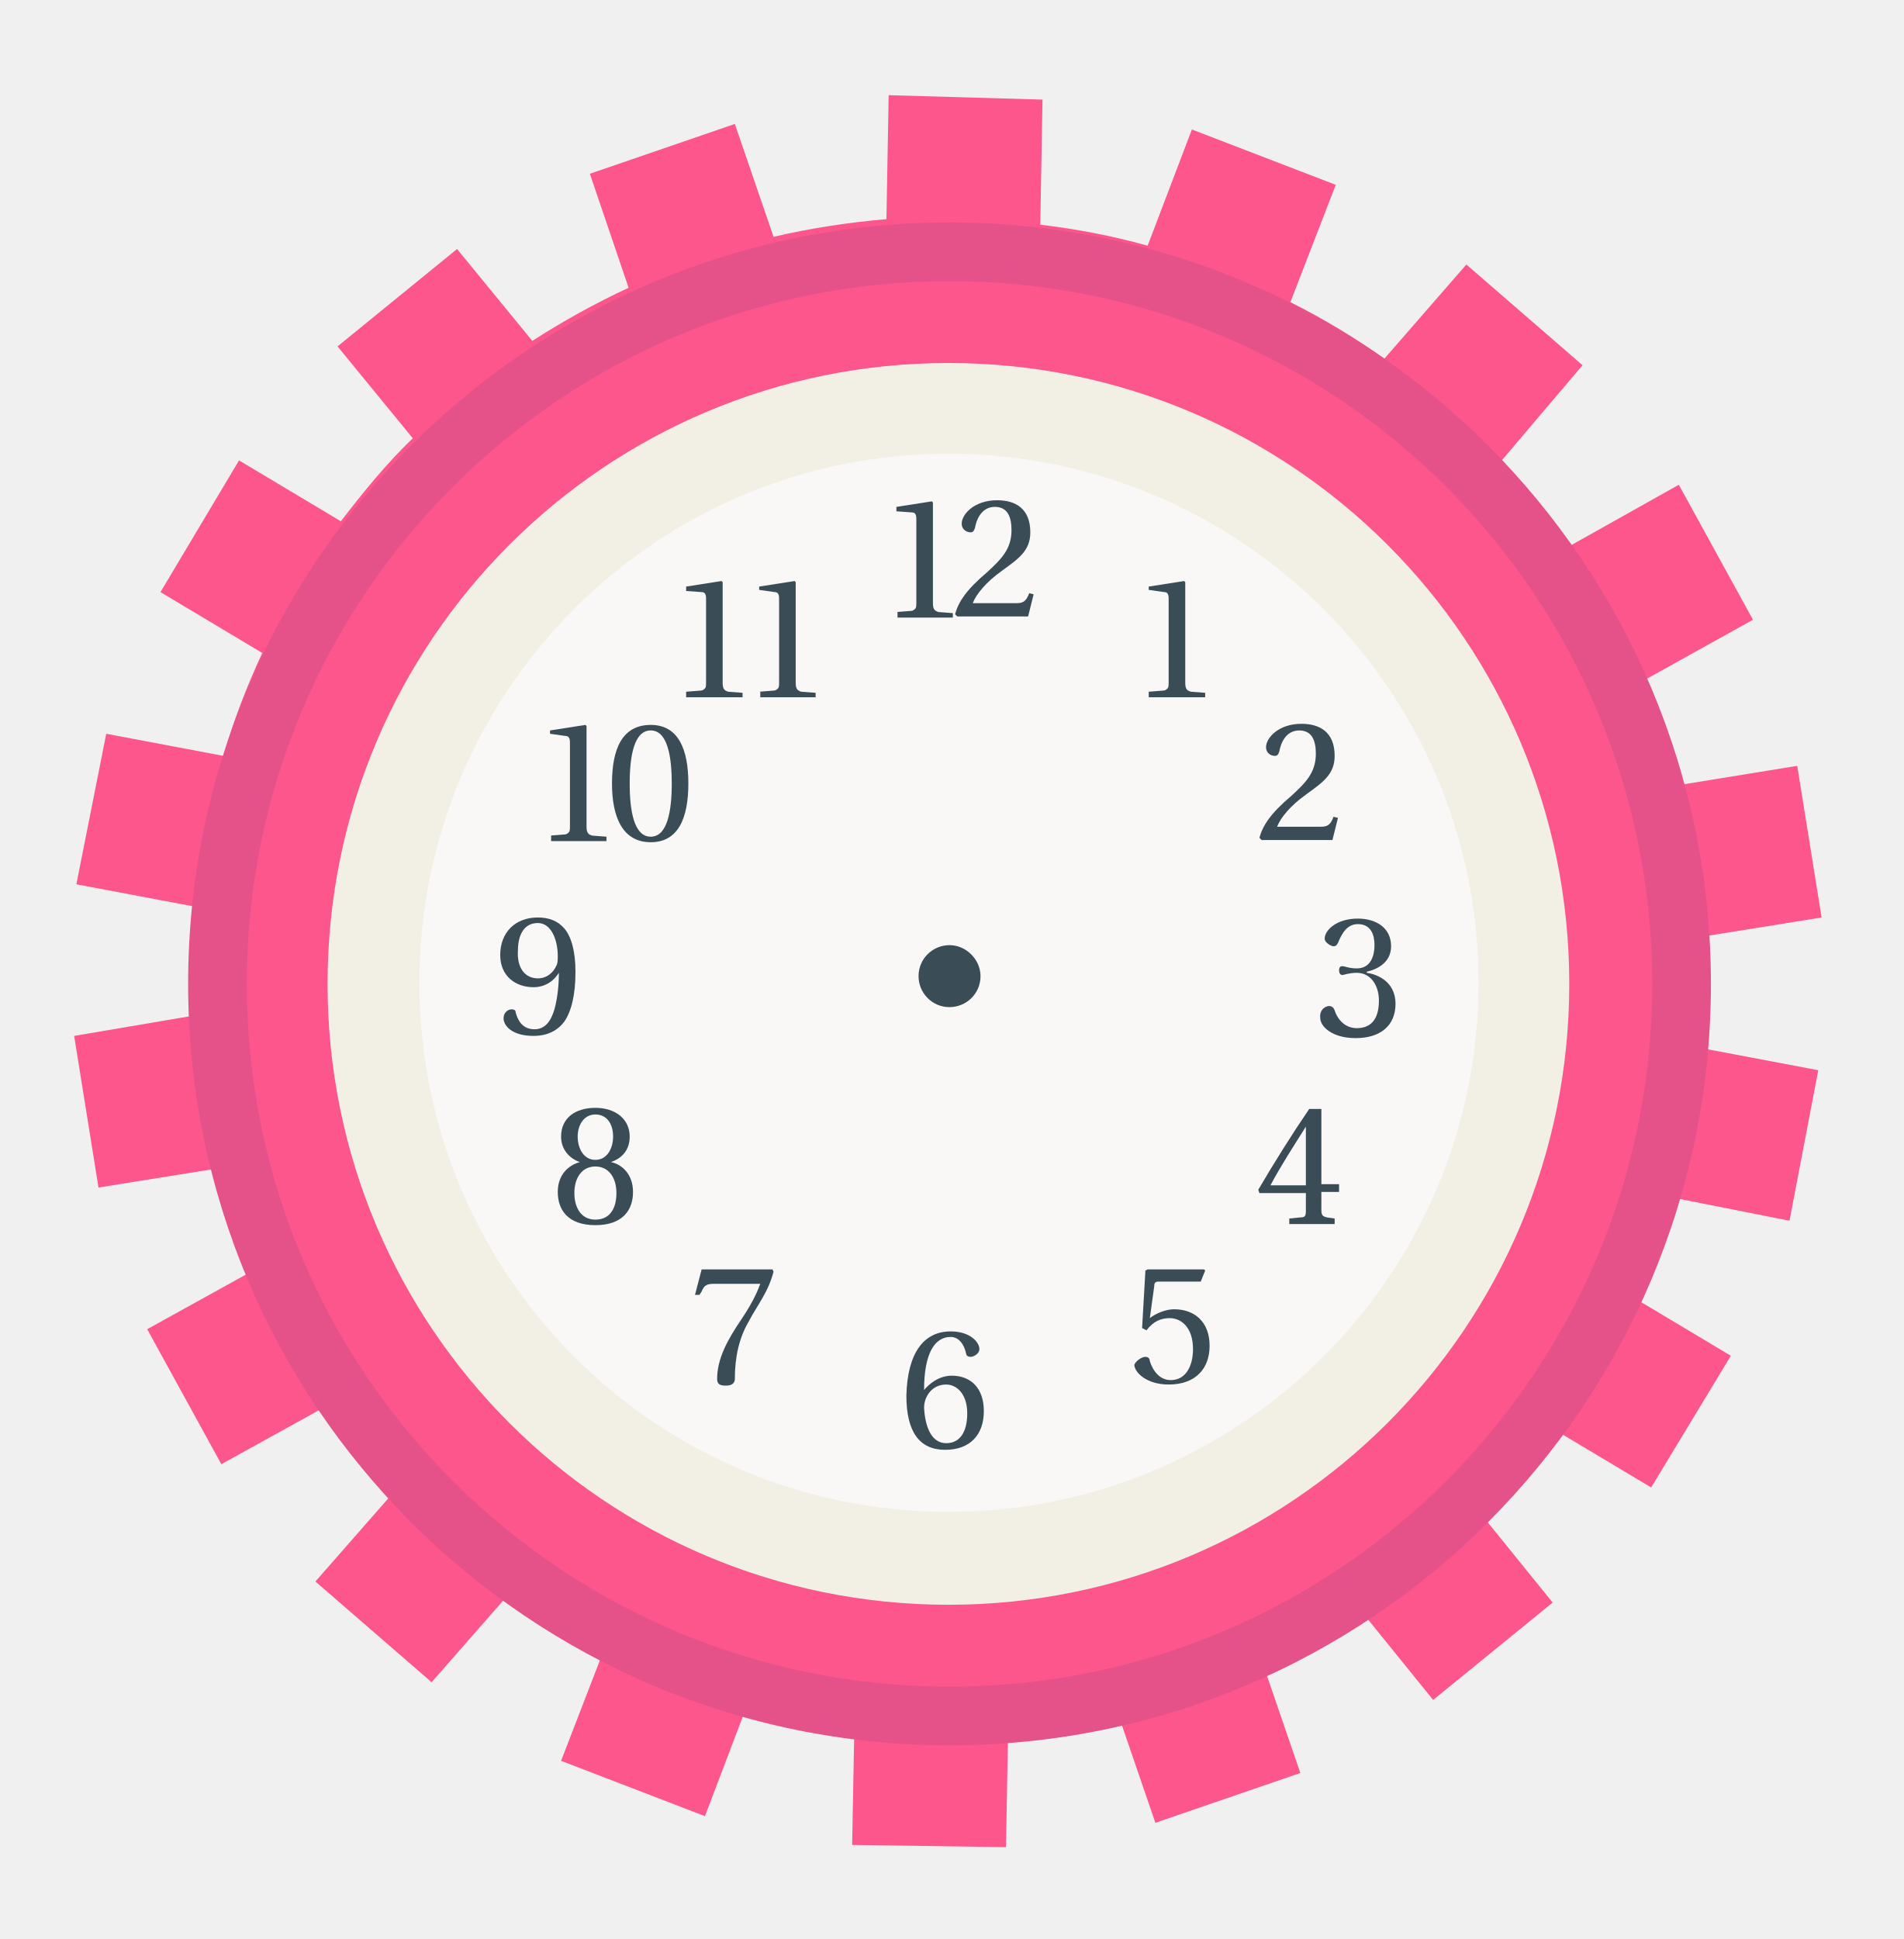
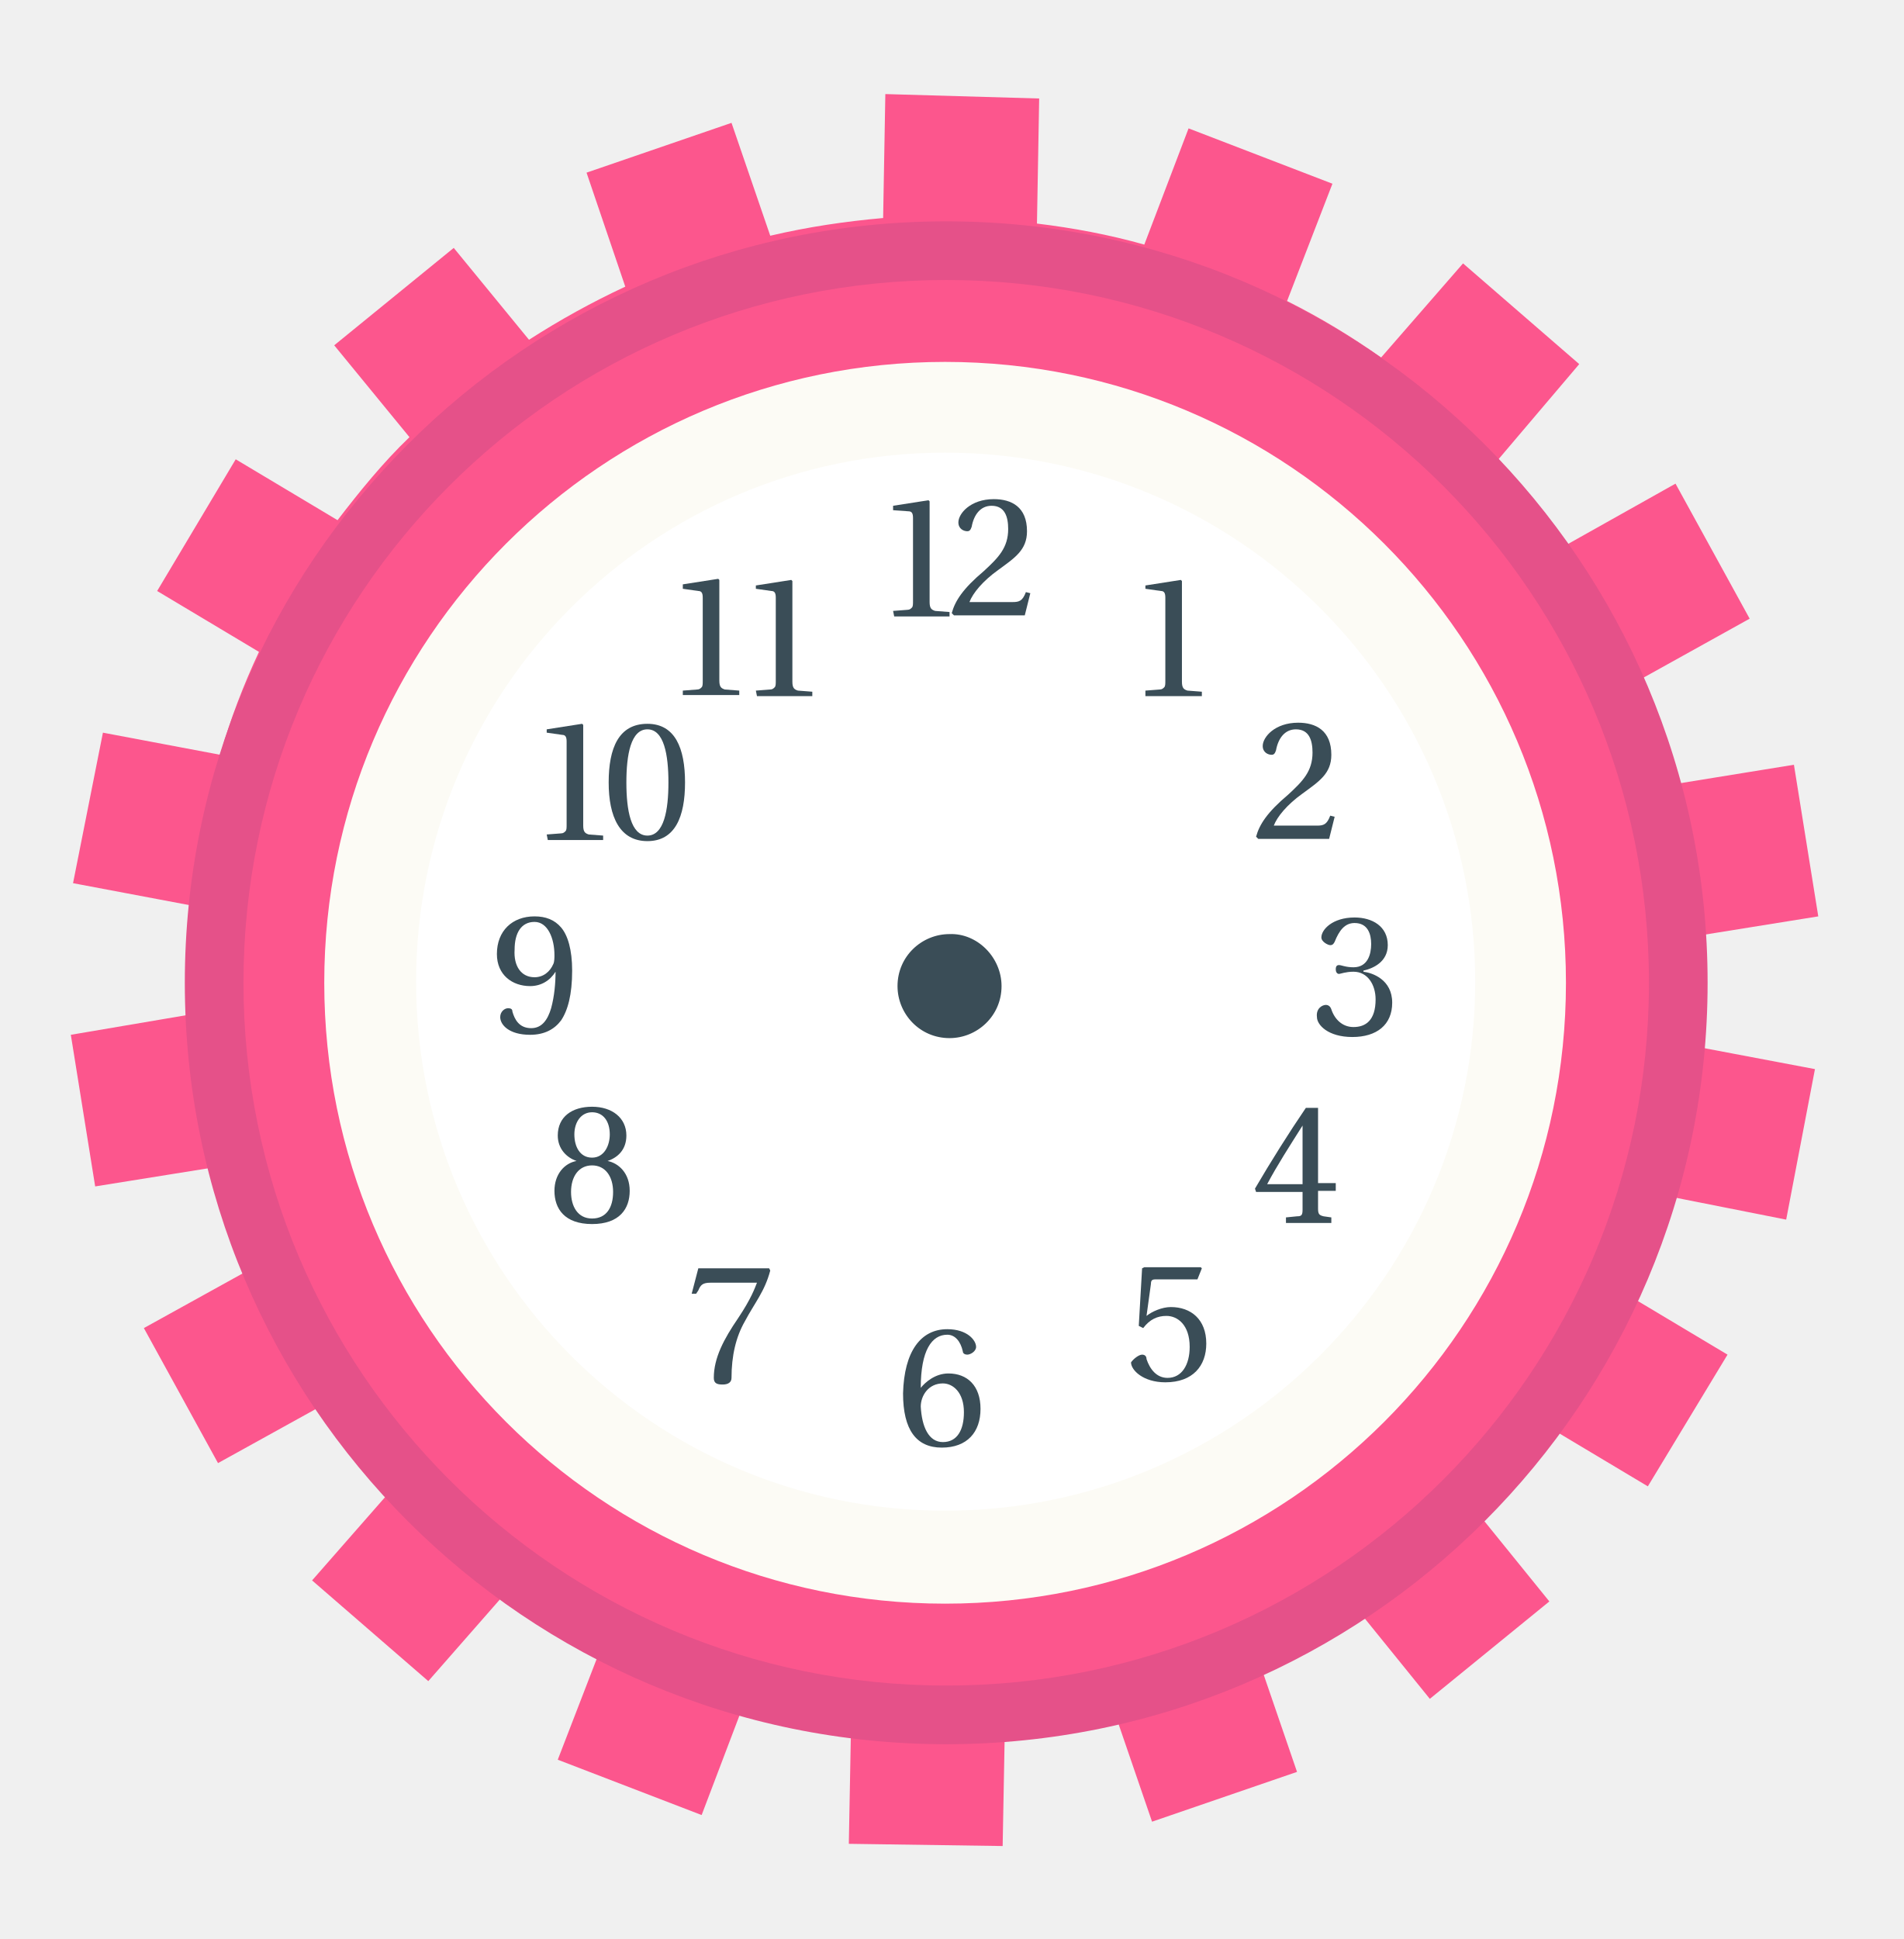
- <svg xmlns="http://www.w3.org/2000/svg" version="1.1" id="Слой_1" x="0px" y="0px" viewBox="0 0 172 175.2" style="enable-background:new 0 0 172 175.2;" xml:space="preserve">
+ <svg xmlns="http://www.w3.org/2000/svg" version="1.1" id="Слой_1" x="0px" y="0px" viewBox="16 -36.2 172 175.2" style="enable-background:new 16 -36.2 172 175.2;" xml:space="preserve">
  <style type="text/css">
	.st0{fill:#FC568D;}
	.st1{fill:#E55189;}
- 	.st2{fill:#F2F0E4;}
- 	.st3{fill:#F9F8F7;}
+ 	.st2{fill:#FCFBF5;}
+ 	.st3{fill:#FFFFFF;}
	.st4{fill:#3A4D57;}
</style>
-   <g id="XMLID_126_">
-     <g id="XMLID_563_">
-       <path id="XMLID_564_" class="st0" d="M150.1,65.7c-0.5-1.4-1.1-2.9-1.6-4.2l9.9-5.5l-6.7-12.2l-9.8,5.5c-1.9-2.7-4-5.3-6.2-7.7    L143,33l-10.5-9.1l-7.4,8.5c-2.7-1.9-5.5-3.6-8.5-5.1l4.1-10.6l-13-5l-4,10.5c-3.2-0.9-6.4-1.5-9.7-1.9l0.2-11.3L80.3,8.6    l-0.2,11.2c-3.4,0.3-6.8,0.8-10.2,1.6l-3.5-10.2l-13.1,4.5L56.8,26c-3,1.4-5.9,3-8.7,4.8l-6.8-8.3l-10.8,8.8l6.8,8.3    c-2.4,2.3-4.5,4.9-6.5,7.5l-9.2-5.5l-7.1,11.9l9.2,5.5c-1.4,3-2.6,6.1-3.5,9.3l-10.6-2L6.9,79.9l10.6,2c-0.3,3.3-0.3,6.6-0.2,9.9    L6.7,93.6l2.2,13.7l10.6-1.7c0.4,1.6,0.9,3.2,1.4,4.7c0.5,1.6,1.2,3.1,1.8,4.6l-9.4,5.2l6.7,12.2l9.4-5.2c1.9,2.7,4,5.3,6.2,7.7    l-7.1,8.1l10.5,9.1l7.1-8.1c2.7,1.9,5.5,3.6,8.5,5.1l-3.9,10.1l13,5l3.8-10c3.2,0.9,6.4,1.5,9.7,1.9l-0.2,10.7l13.9,0.2l0.2-10.8    c3.3-0.3,6.5-0.8,9.8-1.6l3.5,10.2l13.1-4.5l-3.5-10.2c3-1.4,5.9-3,8.7-4.8l6.8,8.4l10.8-8.8l-6.8-8.4c2.3-2.3,4.5-4.9,6.5-7.5    l9.2,5.5l7.2-11.9l-9.2-5.5c1.3-2.9,2.5-5.8,3.4-8.9l11.1,2.2l2.6-13.6l-11.1-2.1c0.3-3.3,0.4-6.6,0.2-9.9l11.2-1.8l-2.2-13.7    l-11.1,1.8C151.2,69.2,150.7,67.4,150.1,65.7z M102.4,137.1c-27.1,9.3-56.6-5-65.9-32.1c-9.3-27.1,5-56.6,32.1-66    c27.1-9.3,56.6,5,65.9,32.1C143.9,98.2,129.5,127.7,102.4,137.1z" />
+   <g id="XMLID_563_">
+     <path id="XMLID_564_" class="st0" d="M165.8,29.4c-0.5-1.4-1.1-2.9-1.6-4.2l9.9-5.5l-6.7-12.2l-9.8,5.5c-1.9-2.7-4-5.3-6.2-7.7   l7.3-8.6l-10.5-9.1l-7.4,8.5c-2.7-1.9-5.5-3.6-8.5-5.1l4.1-10.6l-13-5l-4,10.5c-3.2-0.9-6.4-1.5-9.7-1.9l0.2-11.3L96-27.7   l-0.2,11.2c-3.4,0.3-6.8,0.8-10.2,1.6l-3.5-10.2L69-20.6l3.5,10.3c-3,1.4-5.9,3-8.7,4.8L57-13.8L46.2-5L53,3.3   c-2.4,2.3-4.5,4.9-6.5,7.5l-9.2-5.5l-7.1,11.9l9.2,5.5c-1.4,3-2.6,6.1-3.5,9.3l-10.6-2l-2.7,13.6l10.6,2c-0.3,3.3-0.3,6.6-0.2,9.9   l-10.6,1.8l2.2,13.7l10.6-1.7c0.4,1.6,0.9,3.2,1.4,4.7c0.5,1.6,1.2,3.1,1.8,4.6L29,83.8l6.7,12.2l9.4-5.2c1.9,2.7,4,5.3,6.2,7.7   l-7.1,8.1l10.5,9.1l7.1-8.1c2.7,1.9,5.5,3.6,8.5,5.1l-3.9,10.1l13,5l3.8-10c3.2,0.9,6.4,1.5,9.7,1.9l-0.2,10.7l13.9,0.2l0.2-10.8   c3.3-0.3,6.5-0.8,9.8-1.6l3.5,10.2l13.1-4.5l-3.5-10.2c3-1.4,5.9-3,8.7-4.8l6.8,8.4l10.8-8.8l-6.8-8.4c2.3-2.3,4.5-4.9,6.5-7.5   l9.2,5.5l7.2-11.9l-9.2-5.5c1.3-2.9,2.5-5.8,3.4-8.9l11.1,2.2l2.6-13.6l-11.1-2.1c0.3-3.3,0.4-6.6,0.2-9.9l11.2-1.8l-2.2-13.7   L167,34.7C166.9,32.9,166.4,31.1,165.8,29.4z M118.1,100.8c-27.1,9.3-56.6-5-65.9-32.1s5-56.6,32.1-66c27.1-9.3,56.6,5,65.9,32.1   C159.6,61.9,145.2,91.4,118.1,100.8z" />
+   </g>
+   <path id="XMLID_562_" class="st1" d="M101.5-16.2c-38,0-68.8,30.8-68.8,68.8s30.8,68.8,68.8,68.8s68.8-30.8,68.8-68.8  S139.5-16.2,101.5-16.2z" />
+   <ellipse id="XMLID_561_" class="st0" cx="101.5" cy="52.6" rx="63.5" ry="63.5" />
+   <path id="XMLID_560_" class="st2" d="M101.4-3.5c-31,0-56.1,25.1-56.1,56.1s25.1,56.1,56.1,56.1s56.1-25.1,56.1-56.1  S132.4-3.5,101.4-3.5z" />
+   <path id="XMLID_559_" class="st3" d="M101.4,4.7C75,4.7,53.6,26.1,53.6,52.5s21.4,47.8,47.8,47.8s47.9-21.4,47.9-47.8  S127.8,4.7,101.4,4.7z" />
+   <g id="XMLID_519_">
+     <path id="XMLID_556_" class="st4" d="M64.3,46.6c1,0,1.8,0.3,2.4,1s1,2,1,3.9c0,2.2-0.4,3.6-1,4.5c-0.6,0.8-1.5,1.3-2.8,1.3   c-1.9,0-2.7-0.9-2.7-1.6c0-0.5,0.4-0.8,0.7-0.8s0.4,0.1,0.4,0.3c0.2,0.7,0.6,1.5,1.7,1.5c1,0,1.5-0.8,1.8-1.8   c0.3-1.1,0.4-2.3,0.4-3.3l0,0c-0.5,0.8-1.3,1.3-2.3,1.3c-1.6,0-3-1-3-2.9C60.9,47.9,62.3,46.6,64.3,46.6z M64.3,52.1   c0.8,0,1.4-0.5,1.7-1.2c0.1-0.2,0.1-0.6,0.1-0.8c0-1.5-0.6-3-1.8-3s-1.8,1-1.8,2.5C62.4,51.1,63.1,52.1,64.3,52.1z" />
+     <g id="XMLID_551_">
+       <path id="XMLID_554_" class="st4" d="M96.7,19l1.3-0.1c0.2,0,0.3-0.1,0.4-0.2s0.1-0.3,0.1-0.6v-7.5c0-0.4-0.1-0.6-0.4-0.6    l-1.4-0.1V9.5L99.9,9l0.1,0.1v9.1c0,0.6,0.2,0.7,0.5,0.8l1.3,0.1v0.4h-5L96.7,19L96.7,19z" />
+       <path id="XMLID_552_" class="st4" d="M104.9,15.4c1.3-1.2,2.2-2.1,2.2-3.8c0-1.1-0.3-2.1-1.5-2.1c-1,0-1.6,0.8-1.8,1.9    c-0.1,0.3-0.2,0.4-0.4,0.4c-0.3,0-0.8-0.2-0.8-0.8c0-0.8,1.1-2.1,3.2-2.1c1.6,0,3,0.7,3,2.9c0,1.7-1.1,2.4-2.6,3.5    c-1.4,1-2.3,2.1-2.6,2.9h3.9c0.6,0,0.9-0.1,1.2-0.9l0.4,0.1l-0.5,2h-6.4l-0.2-0.2C102.3,18.1,103,17,104.9,15.4z" />
    </g>
-     <path id="XMLID_562_" class="st1" d="M85.8,20.1c-38,0-68.8,30.8-68.8,68.8c0,38,30.8,68.8,68.8,68.8c38,0,68.8-30.8,68.8-68.8   C154.6,50.9,123.8,20.1,85.8,20.1z" />
-     <ellipse id="XMLID_561_" class="st0" cx="85.8" cy="88.9" rx="63.5" ry="63.5" />
-     <path id="XMLID_560_" class="st2" d="M85.7,32.8c-31,0-56.1,25.1-56.1,56.1c0,31,25.1,56.1,56.1,56.1c31,0,56.1-25.1,56.1-56.1   C141.8,57.9,116.7,32.8,85.7,32.8z" />
-     <path id="XMLID_559_" class="st3" d="M85.7,41c-26.4,0-47.8,21.4-47.8,47.8c0,26.4,21.4,47.8,47.8,47.8c26.4,0,47.9-21.4,47.9-47.8   C133.6,62.4,112.1,41,85.7,41z" />
-     <g id="XMLID_519_">
-       <path id="XMLID_556_" class="st4" d="M48.6,82.9c1,0,1.8,0.3,2.4,1c0.6,0.7,1,2,1,3.9c0,2.2-0.4,3.6-1,4.5    c-0.6,0.8-1.5,1.3-2.8,1.3c-1.9,0-2.7-0.9-2.7-1.6c0-0.5,0.4-0.8,0.7-0.8c0.3,0,0.4,0.1,0.4,0.3c0.2,0.7,0.6,1.5,1.7,1.5    c1,0,1.5-0.8,1.8-1.8c0.3-1.1,0.4-2.3,0.4-3.3h0c-0.5,0.8-1.3,1.3-2.3,1.3c-1.6,0-3-1-3-2.9C45.2,84.2,46.6,82.9,48.6,82.9z     M48.6,88.4c0.8,0,1.4-0.5,1.7-1.2c0.1-0.2,0.1-0.6,0.1-0.8c0-1.5-0.6-3-1.8-3c-1.2,0-1.8,1-1.8,2.5    C46.7,87.4,47.4,88.4,48.6,88.4z" />
-       <g id="XMLID_551_">
-         <path id="XMLID_554_" class="st4" d="M81,55.3l1.3-0.1c0.2,0,0.3-0.1,0.4-0.2c0.1-0.1,0.1-0.3,0.1-0.6v-7.5     c0-0.4-0.1-0.6-0.4-0.6L81,46.2v-0.4l3.2-0.5l0.1,0.1v9.1c0,0.6,0.2,0.7,0.5,0.8l1.3,0.1v0.4h-5V55.3z" />
-         <path id="XMLID_552_" class="st4" d="M89.2,51.7c1.3-1.2,2.2-2.1,2.2-3.8c0-1.1-0.3-2.1-1.5-2.1c-1,0-1.6,0.8-1.8,1.9     c-0.1,0.3-0.2,0.4-0.4,0.4c-0.3,0-0.8-0.2-0.8-0.8c0-0.8,1.1-2.1,3.2-2.1c1.6,0,3,0.7,3,2.9c0,1.7-1.1,2.4-2.6,3.5     c-1.4,1-2.3,2.1-2.6,2.9h3.9c0.6,0,0.9-0.1,1.2-0.9l0.4,0.1l-0.5,2h-6.4l-0.2-0.2C86.6,54.4,87.3,53.3,89.2,51.7z" />
-       </g>
-       <path id="XMLID_549_" class="st4" d="M103.8,62.5l1.3-0.1c0.2,0,0.3-0.1,0.4-0.2c0.1-0.1,0.1-0.3,0.1-0.6v-7.5    c0-0.4-0.1-0.6-0.4-0.6l-1.4-0.2V53l3.2-0.5l0.1,0.1v9.1c0,0.6,0.2,0.7,0.5,0.8l1.3,0.1V63h-5.1V62.5z" />
-       <path id="XMLID_547_" class="st4" d="M116.7,71.9c1.3-1.2,2.2-2.1,2.2-3.8c0-1.1-0.3-2.1-1.5-2.1c-1,0-1.6,0.8-1.8,1.9    c-0.1,0.3-0.2,0.4-0.4,0.4c-0.3,0-0.8-0.2-0.8-0.8c0-0.8,1.1-2.1,3.2-2.1c1.6,0,3,0.7,3,2.9c0,1.7-1.1,2.4-2.6,3.5    c-1.4,1-2.3,2.1-2.6,2.9h3.9c0.6,0,0.9-0.1,1.2-0.9l0.4,0.1l-0.5,2H114l-0.2-0.2C114.1,74.6,114.8,73.5,116.7,71.9z" />
-       <path id="XMLID_545_" class="st4" d="M120.1,90.9c0.2,0,0.4,0.1,0.5,0.4c0.3,0.9,1,1.6,2,1.6c1.1,0,2-0.6,2-2.5    c0-1.3-0.7-2.5-2-2.5c-0.7,0-1.2,0.2-1.3,0.2c-0.2,0-0.3-0.2-0.3-0.4c0-0.3,0.1-0.4,0.3-0.4c0.2,0,0.6,0.2,1.3,0.2    c1.3,0,1.6-1.2,1.6-2.1c0-0.9-0.3-1.9-1.5-1.9c-0.9,0-1.4,0.7-1.8,1.7c-0.1,0.2-0.2,0.3-0.4,0.3c-0.2,0-0.8-0.3-0.8-0.7    c0-0.7,1-1.8,3-1.8c1.6,0,3,0.8,3,2.5c0,1.5-1.3,2.1-2.2,2.3v0.1c0.8,0.1,2.6,0.7,2.6,2.8c0,2-1.4,3.1-3.6,3.1    c-2.2,0-3.2-1.1-3.2-1.8C119.2,91.2,119.8,90.9,120.1,90.9z" />
-       <path id="XMLID_542_" class="st4" d="M118.3,100.2h1.1v6.8h1.6v0.7h-1.6v1.6c0,0.5,0.1,0.6,0.5,0.7l0.7,0.1v0.5h-4.1v-0.5l1-0.1    c0.4,0,0.5-0.1,0.5-0.6v-1.6h-4.2l-0.1-0.3C115.1,105.1,116.8,102.4,118.3,100.2z M118,107.1v-5.3h0c-1.2,1.9-2.3,3.6-3.2,5.3H118    z" />
-       <path id="XMLID_540_" class="st4" d="M103.5,122.6c0.2,0,0.4,0.1,0.4,0.4c0.3,0.9,0.9,1.7,1.9,1.7c1.3,0,2-1.2,2-2.8    c0-2-1.1-2.8-2.1-2.8c-0.8,0-1.5,0.3-2.1,1.1l-0.4-0.2l0.3-5.2l0.2-0.1h5.1l0.1,0.1l-0.4,1h-3.8c-0.3,0-0.4,0.1-0.4,0.4l-0.4,2.9    l0,0c0.5-0.4,1.4-0.8,2.2-0.8c1.8,0,3.2,1.1,3.2,3.3c0,2-1.2,3.5-3.7,3.5c-2,0-3.1-1.1-3.1-1.8    C102.7,122.9,103.2,122.6,103.5,122.6z" />
-       <path id="XMLID_537_" class="st4" d="M85.9,120.3c1.8,0,2.6,1,2.6,1.6c0,0.4-0.5,0.7-0.8,0.7c-0.2,0-0.4-0.1-0.4-0.3    c-0.2-0.9-0.7-1.5-1.4-1.5c-1.4,0-2.4,1.4-2.4,4.8h0c0.4-0.5,1.3-1.3,2.5-1.3c1.7,0,2.9,1.1,2.9,3.2c0,2.1-1.2,3.5-3.5,3.5    c-2.3,0-3.5-1.6-3.5-4.9C82,122.2,83.5,120.3,85.9,120.3z M85.5,130.4c1.3,0,1.9-1.1,1.9-2.7c0-1.8-1-2.6-1.9-2.6    c-1.3,0-2,1.1-2,2.1C83.6,129,84.2,130.4,85.5,130.4z" />
-       <path id="XMLID_535_" class="st4" d="M63.4,114.7h6.4l0.1,0.2c-0.5,1.9-1.4,2.9-2.3,4.6c-0.8,1.4-1.2,3.1-1.2,5.1    c0,0.4-0.3,0.6-0.8,0.6c-0.5,0-0.8-0.1-0.8-0.6c0-1.8,0.9-3.5,2.2-5.4c1.2-1.8,1.5-2.7,1.7-3.2h-4.2c-0.7,0-0.9,0.2-1.1,0.7    l-0.2,0.3h-0.4L63.4,114.7z" />
-       <path id="XMLID_531_" class="st4" d="M52.4,105L52.4,105c-0.9-0.3-1.7-1.1-1.7-2.3c0-1.7,1.3-2.6,3.1-2.6c1.8,0,3.1,1,3.1,2.6    c0,1.3-0.8,2-1.7,2.3v0c1,0.2,2,1.1,2,2.7c0,1.6-0.9,3-3.4,3c-2.5,0-3.4-1.4-3.4-3C50.4,106.2,51.3,105.3,52.4,105z M53.8,110.2    c1.3,0,1.9-1,1.9-2.4c0-1.4-0.7-2.4-1.9-2.4c-1.2,0-1.9,1-1.9,2.4C51.9,109.1,52.5,110.2,53.8,110.2z M53.8,104.8    c1.1,0,1.6-1.1,1.6-2.1c0-1.2-0.6-2-1.6-2c-1,0-1.6,0.9-1.6,2C52.2,103.7,52.7,104.8,53.8,104.8z" />
-       <g id="XMLID_525_">
-         <path id="XMLID_529_" class="st4" d="M49.7,75.5l1.3-0.1c0.2,0,0.3-0.1,0.4-0.2c0.1-0.1,0.1-0.3,0.1-0.6v-7.5     c0-0.4-0.1-0.6-0.4-0.6l-1.4-0.2V66l3.2-0.5l0.1,0.1v9.1c0,0.6,0.2,0.7,0.5,0.8l1.3,0.1v0.4h-5V75.5z" />
-         <path id="XMLID_526_" class="st4" d="M58.8,65.5c2.5,0,3.4,2.2,3.4,5.3c0,3.1-0.9,5.3-3.4,5.3c-2.5,0-3.5-2.2-3.5-5.3     C55.3,67.7,56.2,65.5,58.8,65.5z M58.8,75.6c1.5,0,1.9-2.3,1.9-4.8c0-2.5-0.4-4.8-1.9-4.8c-1.5,0-1.9,2.3-1.9,4.8     C56.9,73.3,57.3,75.6,58.8,75.6z" />
-       </g>
-       <g id="XMLID_520_">
-         <path id="XMLID_523_" class="st4" d="M62,62.5l1.3-0.1c0.2,0,0.3-0.1,0.4-0.2c0.1-0.1,0.1-0.3,0.1-0.6v-7.5     c0-0.4-0.1-0.6-0.4-0.6L62,53.4V53l3.2-0.5l0.1,0.1v9.1c0,0.6,0.2,0.7,0.5,0.8l1.3,0.1V63H62V62.5z" />
-         <path id="XMLID_521_" class="st4" d="M68.6,62.5l1.3-0.1c0.2,0,0.3-0.1,0.4-0.2c0.1-0.1,0.1-0.3,0.1-0.6v-7.5     c0-0.4-0.1-0.6-0.4-0.6l-1.4-0.2V53l3.2-0.5l0.1,0.1v9.1c0,0.6,0.2,0.7,0.5,0.8l1.3,0.1V63h-5V62.5z" />
-       </g>
+     <path id="XMLID_549_" class="st4" d="M119.5,26.2l1.3-0.1c0.2,0,0.3-0.1,0.4-0.2s0.1-0.3,0.1-0.6v-7.5c0-0.4-0.1-0.6-0.4-0.6   l-1.4-0.2v-0.3l3.2-0.5l0.1,0.1v9.1c0,0.6,0.2,0.7,0.5,0.8l1.3,0.1v0.4h-5.1V26.2z" />
+     <path id="XMLID_547_" class="st4" d="M132.4,35.6c1.3-1.2,2.2-2.1,2.2-3.8c0-1.1-0.3-2.1-1.5-2.1c-1,0-1.6,0.8-1.8,1.9   c-0.1,0.3-0.2,0.4-0.4,0.4c-0.3,0-0.8-0.2-0.8-0.8c0-0.8,1.1-2.1,3.2-2.1c1.6,0,3,0.7,3,2.9c0,1.7-1.1,2.4-2.6,3.5   c-1.4,1-2.3,2.1-2.6,2.9h3.9c0.6,0,0.9-0.1,1.2-0.9l0.4,0.1l-0.5,2h-6.4l-0.2-0.2C129.8,38.3,130.5,37.2,132.4,35.6z" />
+     <path id="XMLID_545_" class="st4" d="M135.8,54.6c0.2,0,0.4,0.1,0.5,0.4c0.3,0.9,1,1.6,2,1.6c1.1,0,2-0.6,2-2.5   c0-1.3-0.7-2.5-2-2.5c-0.7,0-1.2,0.2-1.3,0.2c-0.2,0-0.3-0.2-0.3-0.4c0-0.3,0.1-0.4,0.3-0.4s0.6,0.2,1.3,0.2c1.3,0,1.6-1.2,1.6-2.1   s-0.3-1.9-1.5-1.9c-0.9,0-1.4,0.7-1.8,1.7c-0.1,0.2-0.2,0.3-0.4,0.3s-0.8-0.3-0.8-0.7c0-0.7,1-1.8,3-1.8c1.6,0,3,0.8,3,2.5   c0,1.5-1.3,2.1-2.2,2.3v0.1c0.8,0.1,2.6,0.7,2.6,2.8c0,2-1.4,3.1-3.6,3.1c-2.2,0-3.2-1.1-3.2-1.8C134.9,54.9,135.5,54.6,135.8,54.6   z" />
+     <path id="XMLID_542_" class="st4" d="M134,63.9h1.1v6.8h1.6v0.7h-1.6v1.6c0,0.5,0.1,0.6,0.5,0.7l0.7,0.1v0.5h-4.1v-0.5l1-0.1   c0.4,0,0.5-0.1,0.5-0.6v-1.6h-4.2l-0.1-0.3C130.8,68.8,132.5,66.1,134,63.9z M133.7,70.8v-5.3l0,0c-1.2,1.9-2.3,3.6-3.2,5.3H133.7z   " />
+     <path id="XMLID_540_" class="st4" d="M119.2,86.2c0.2,0,0.4,0.1,0.4,0.4c0.3,0.9,0.9,1.7,1.9,1.7c1.3,0,2-1.2,2-2.8   c0-2-1.1-2.8-2.1-2.8c-0.8,0-1.5,0.3-2.1,1.1l-0.4-0.2l0.3-5.2l0.2-0.1h5.1l0.1,0.1l-0.4,1h-3.8c-0.3,0-0.4,0.1-0.4,0.4l-0.4,2.9   l0,0c0.5-0.4,1.4-0.8,2.2-0.8c1.8,0,3.2,1.1,3.2,3.3c0,2-1.2,3.5-3.7,3.5c-2,0-3.1-1.1-3.1-1.8C118.4,86.6,118.9,86.2,119.2,86.2z" />
+     <path id="XMLID_537_" class="st4" d="M101.6,83.9c1.8,0,2.6,1,2.6,1.6c0,0.4-0.5,0.7-0.8,0.7c-0.2,0-0.4-0.1-0.4-0.3   c-0.2-0.9-0.7-1.5-1.4-1.5c-1.4,0-2.4,1.4-2.4,4.8l0,0c0.4-0.5,1.3-1.3,2.5-1.3c1.7,0,2.9,1.1,2.9,3.2c0,2.1-1.2,3.5-3.5,3.5   s-3.5-1.6-3.5-4.9C97.7,85.9,99.2,83.9,101.6,83.9z M101.2,94.1c1.3,0,1.9-1.1,1.9-2.7c0-1.8-1-2.6-1.9-2.6c-1.3,0-2,1.1-2,2.1   C99.3,92.7,99.9,94.1,101.2,94.1z" />
+     <path id="XMLID_535_" class="st4" d="M79.1,78.4h6.4l0.1,0.2c-0.5,1.9-1.4,2.9-2.3,4.6c-0.8,1.4-1.2,3.1-1.2,5.1   c0,0.4-0.3,0.6-0.8,0.6s-0.8-0.1-0.8-0.6c0-1.8,0.9-3.5,2.2-5.4c1.2-1.8,1.5-2.7,1.7-3.2h-4.2c-0.7,0-0.9,0.2-1.1,0.7l-0.2,0.3   h-0.4L79.1,78.4z" />
+     <path id="XMLID_531_" class="st4" d="M68.1,68.7L68.1,68.7c-0.9-0.3-1.7-1.1-1.7-2.3c0-1.7,1.3-2.6,3.1-2.6c1.8,0,3.1,1,3.1,2.6   c0,1.3-0.8,2-1.7,2.3l0,0c1,0.2,2,1.1,2,2.7c0,1.6-0.9,3-3.4,3s-3.4-1.4-3.4-3C66.1,69.9,67,68.9,68.1,68.7z M69.5,73.9   c1.3,0,1.9-1,1.9-2.4c0-1.4-0.7-2.4-1.9-2.4c-1.2,0-1.9,1-1.9,2.4C67.6,72.8,68.2,73.9,69.5,73.9z M69.5,68.4   c1.1,0,1.6-1.1,1.6-2.1c0-1.2-0.6-2-1.6-2s-1.6,0.9-1.6,2C67.9,67.4,68.4,68.4,69.5,68.4z" />
+     <g id="XMLID_525_">
+       <path id="XMLID_529_" class="st4" d="M65.4,39.2l1.3-0.1c0.2,0,0.3-0.1,0.4-0.2s0.1-0.3,0.1-0.6v-7.5c0-0.4-0.1-0.6-0.4-0.6    L65.4,30v-0.3l3.2-0.5l0.1,0.1v9.1c0,0.6,0.2,0.7,0.5,0.8l1.3,0.1v0.4h-5L65.4,39.2L65.4,39.2z" />
+       <path id="XMLID_526_" class="st4" d="M74.5,29.2c2.5,0,3.4,2.2,3.4,5.3s-0.9,5.3-3.4,5.3S71,37.6,71,34.5S71.9,29.2,74.5,29.2z     M74.5,39.3c1.5,0,1.9-2.3,1.9-4.8s-0.4-4.8-1.9-4.8s-1.9,2.3-1.9,4.8C72.6,37,73,39.3,74.5,39.3z" />
    </g>
-     <path id="XMLID_518_" class="st4" d="M88.6,88.2c0,1.6-1.3,2.8-2.8,2.8c-1.6,0-2.8-1.3-2.8-2.8c0-1.6,1.3-2.8,2.8-2.8   C87.3,85.4,88.6,86.7,88.6,88.2z" />
+     <g id="XMLID_520_">
+       <path id="XMLID_523_" class="st4" d="M77.7,26.2l1.3-0.1c0.2,0,0.3-0.1,0.4-0.2s0.1-0.3,0.1-0.6v-7.5c0-0.4-0.1-0.6-0.4-0.6    L77.7,17v-0.4l3.2-0.5l0.1,0.1v9.1c0,0.6,0.2,0.7,0.5,0.8l1.3,0.1v0.4h-5.1V26.2z" />
+       <path id="XMLID_521_" class="st4" d="M84.3,26.2l1.3-0.1c0.2,0,0.3-0.1,0.4-0.2s0.1-0.3,0.1-0.6v-7.5c0-0.4-0.1-0.6-0.4-0.6    l-1.4-0.2v-0.3l3.2-0.5l0.1,0.1v9.1c0,0.6,0.2,0.7,0.5,0.8l1.3,0.1v0.4h-5L84.3,26.2L84.3,26.2z" />
+     </g>
  </g>
+   <path id="XMLID_518_" class="st4" d="M106.5,52.9c0,2.7-2.2,4.7-4.7,4.7c-2.7,0-4.7-2.2-4.7-4.7c0-2.7,2.2-4.7,4.7-4.7  C104.3,48.1,106.5,50.3,106.5,52.9z" />
</svg>
